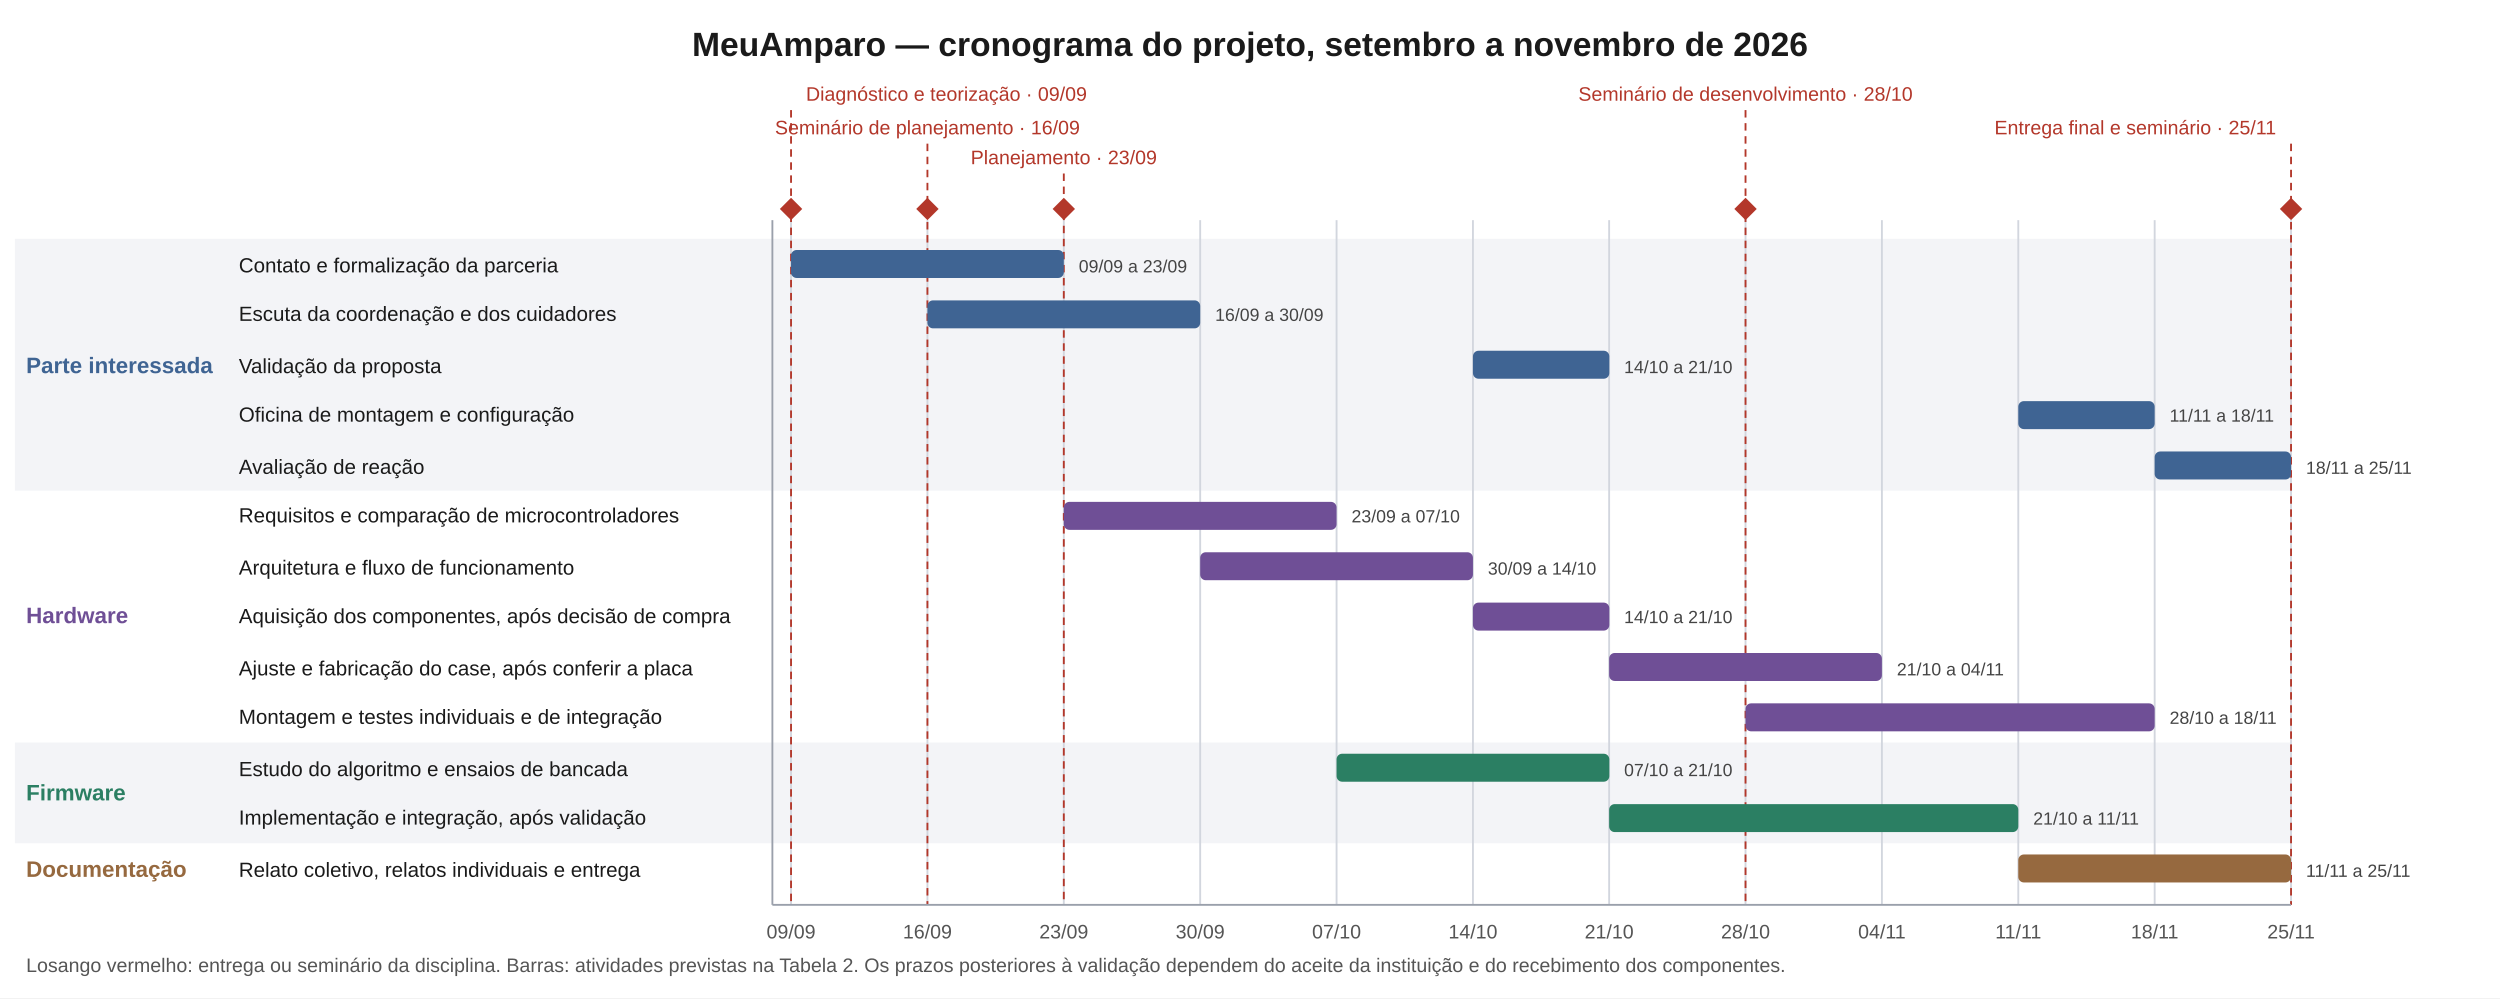
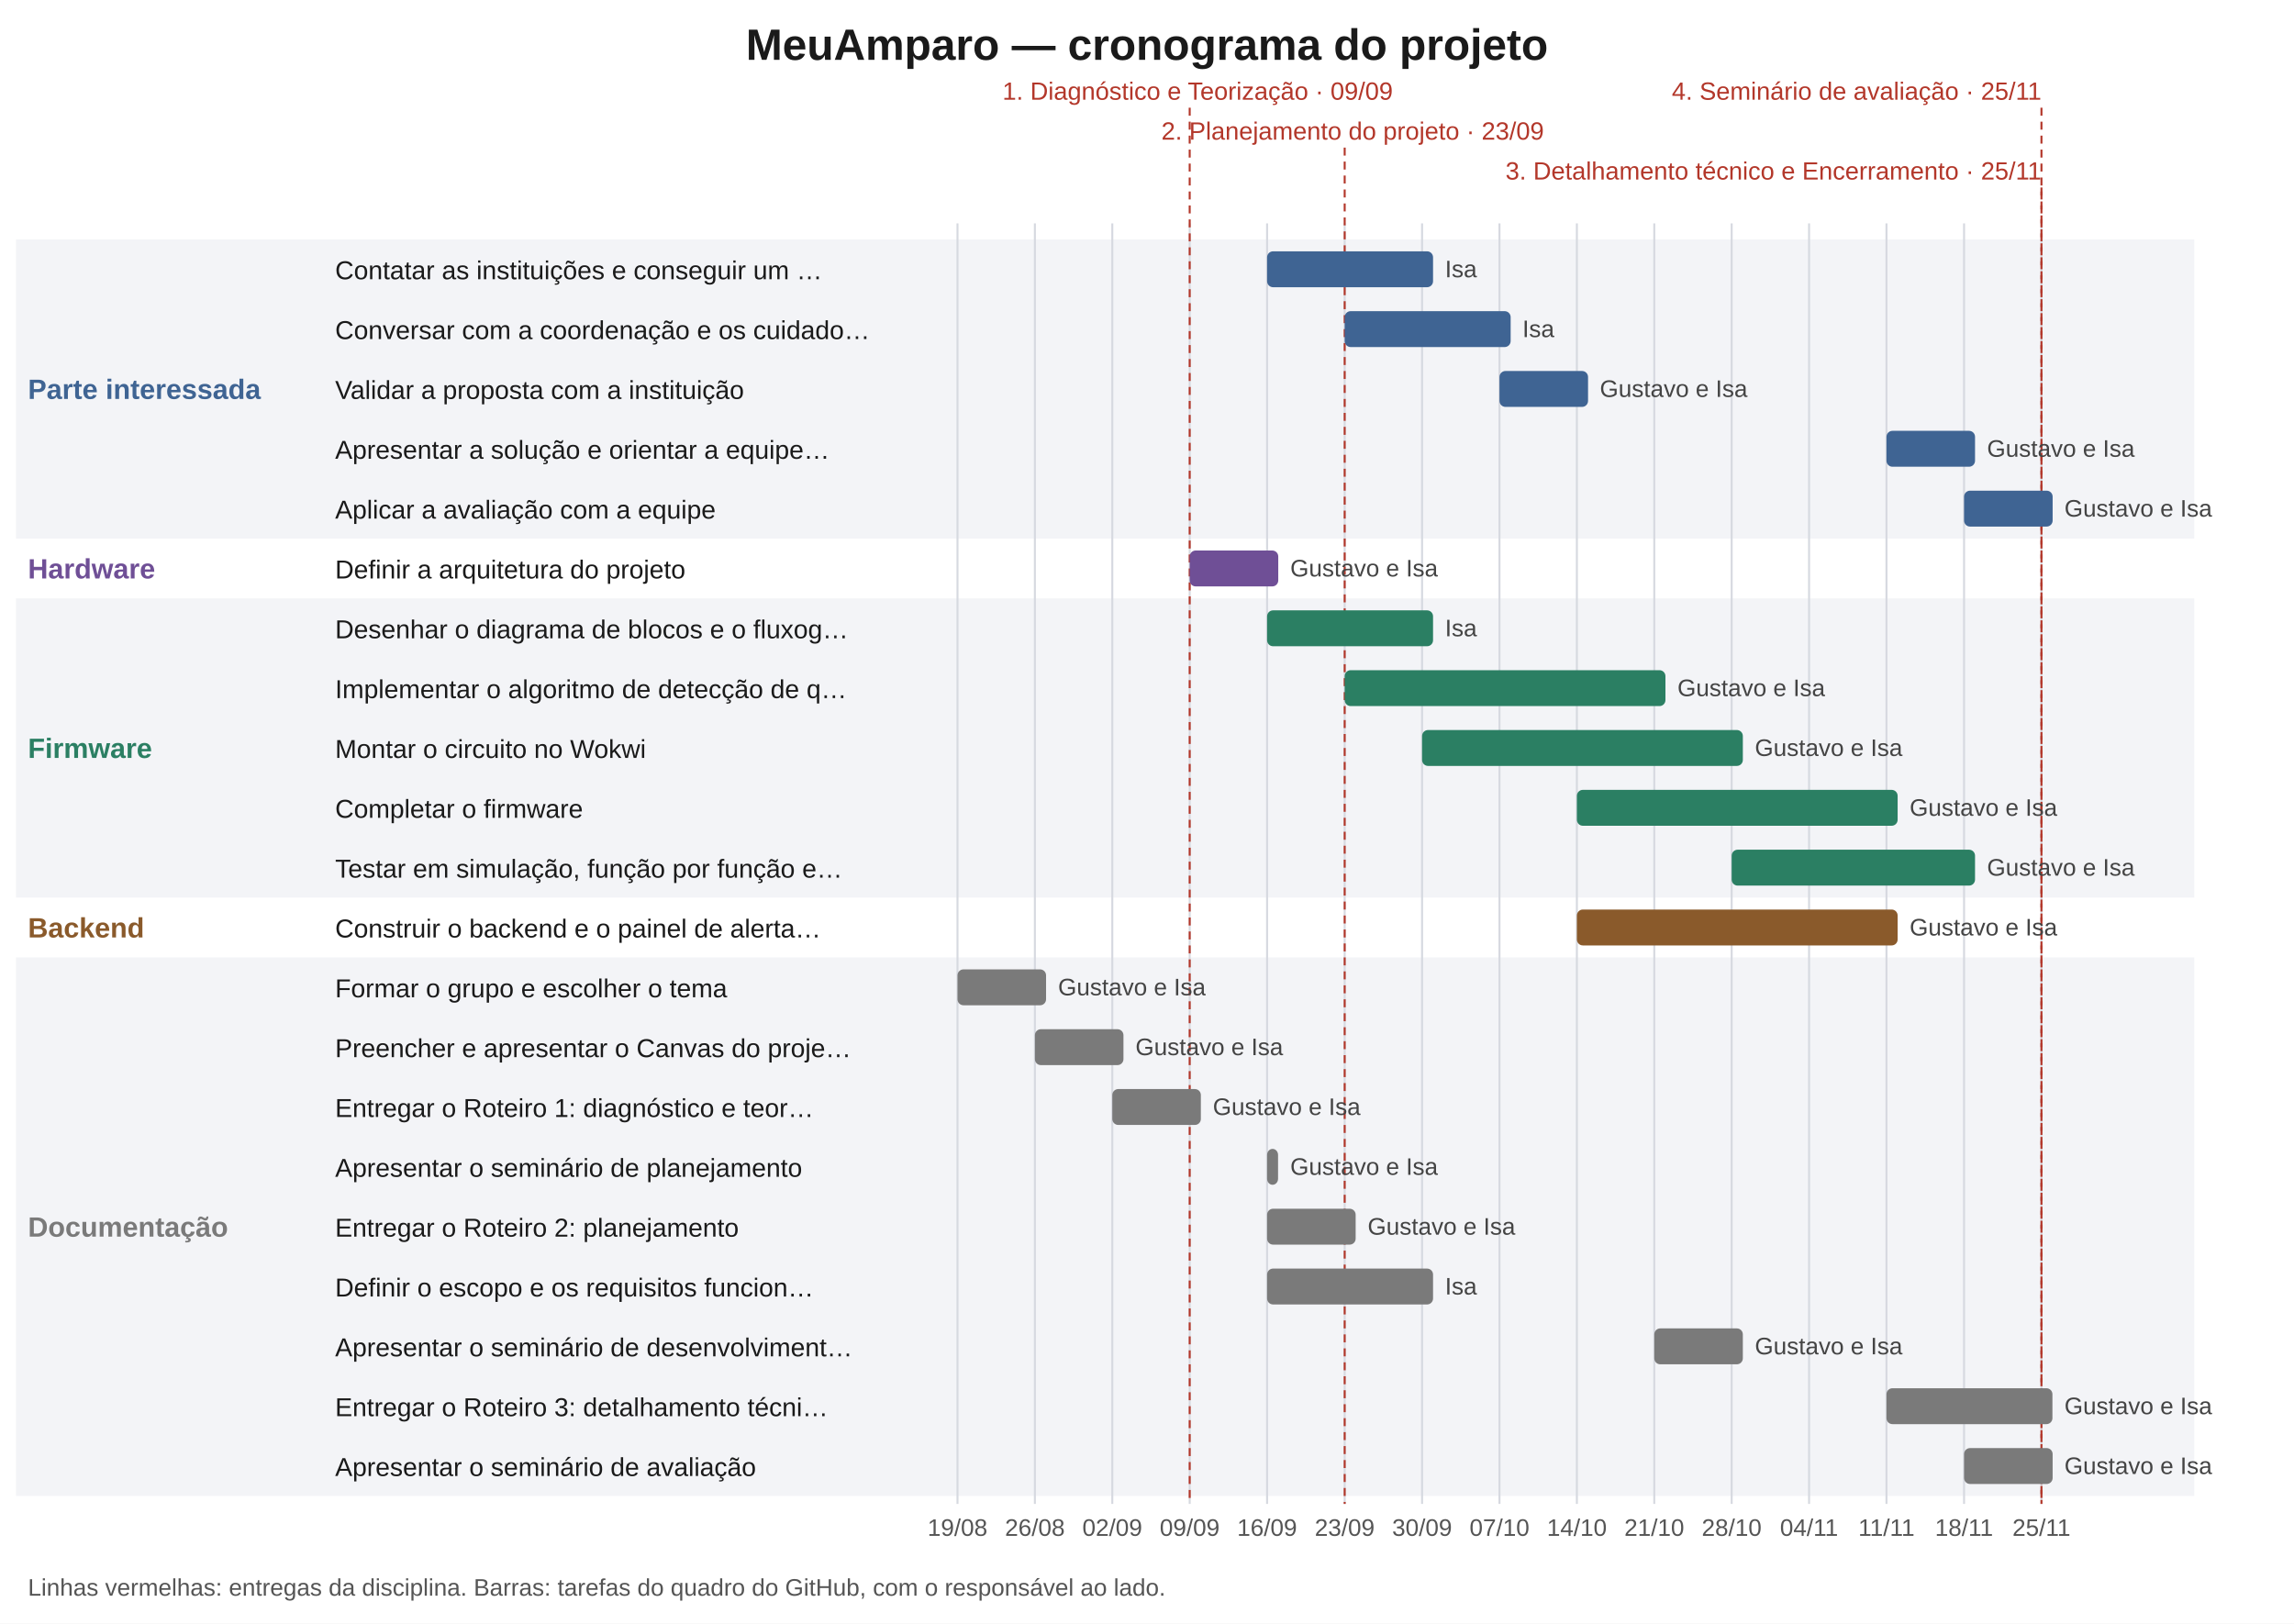
- <svg xmlns="http://www.w3.org/2000/svg" width="1340" height="535" viewBox="0 0 1340 535" font-family="Arial, Helvetica, sans-serif">
-   <rect width="1340" height="535" fill="#ffffff" />
-   <text x="670" y="30" text-anchor="middle" font-size="18" font-weight="bold" fill="#1a1a1a">MeuAmparo — cronograma do projeto, setembro a novembro de 2026</text>
-   <rect x="8" y="128" width="1220" height="135" fill="#f3f4f7" />
-   <text x="14" y="200" font-size="12" font-weight="bold" fill="#3f6493">Parte interessada</text>
-   <text x="14" y="334" font-size="12" font-weight="bold" fill="#6f4f96">Hardware</text>
-   <rect x="8" y="398" width="1220" height="54" fill="#f3f4f7" />
-   <text x="14" y="429" font-size="12" font-weight="bold" fill="#2b7f63">Firmware</text>
-   <text x="14" y="470" font-size="12" font-weight="bold" fill="#96693f">Documentação</text>
-   <line x1="424.0" y1="118" x2="424.0" y2="485" stroke="#d2d6de" stroke-width="1" />
-   <text x="424.0" y="503" text-anchor="middle" font-size="10.5" fill="#555">09/09</text>
-   <line x1="497.1" y1="118" x2="497.1" y2="485" stroke="#d2d6de" stroke-width="1" />
-   <text x="497.1" y="503" text-anchor="middle" font-size="10.5" fill="#555">16/09</text>
-   <line x1="570.2" y1="118" x2="570.2" y2="485" stroke="#d2d6de" stroke-width="1" />
-   <text x="570.2" y="503" text-anchor="middle" font-size="10.5" fill="#555">23/09</text>
-   <line x1="643.3" y1="118" x2="643.3" y2="485" stroke="#d2d6de" stroke-width="1" />
-   <text x="643.3" y="503" text-anchor="middle" font-size="10.5" fill="#555">30/09</text>
-   <line x1="716.4" y1="118" x2="716.4" y2="485" stroke="#d2d6de" stroke-width="1" />
-   <text x="716.4" y="503" text-anchor="middle" font-size="10.5" fill="#555">07/10</text>
-   <line x1="789.5" y1="118" x2="789.5" y2="485" stroke="#d2d6de" stroke-width="1" />
-   <text x="789.5" y="503" text-anchor="middle" font-size="10.5" fill="#555">14/10</text>
-   <line x1="862.5" y1="118" x2="862.5" y2="485" stroke="#d2d6de" stroke-width="1" />
-   <text x="862.5" y="503" text-anchor="middle" font-size="10.5" fill="#555">21/10</text>
-   <line x1="935.6" y1="118" x2="935.6" y2="485" stroke="#d2d6de" stroke-width="1" />
-   <text x="935.6" y="503" text-anchor="middle" font-size="10.5" fill="#555">28/10</text>
-   <line x1="1008.7" y1="118" x2="1008.7" y2="485" stroke="#d2d6de" stroke-width="1" />
-   <text x="1008.7" y="503" text-anchor="middle" font-size="10.5" fill="#555">04/11</text>
-   <line x1="1081.8" y1="118" x2="1081.8" y2="485" stroke="#d2d6de" stroke-width="1" />
-   <text x="1081.8" y="503" text-anchor="middle" font-size="10.5" fill="#555">11/11</text>
-   <line x1="1154.9" y1="118" x2="1154.9" y2="485" stroke="#d2d6de" stroke-width="1" />
-   <text x="1154.9" y="503" text-anchor="middle" font-size="10.5" fill="#555">18/11</text>
-   <line x1="1228.0" y1="118" x2="1228.0" y2="485" stroke="#d2d6de" stroke-width="1" />
-   <text x="1228.0" y="503" text-anchor="middle" font-size="10.5" fill="#555">25/11</text>
-   <line x1="414" y1="118" x2="414" y2="485" stroke="#9aa0ab" stroke-width="1" />
-   <line x1="424.0" y1="59" x2="424.0" y2="485" stroke="#b3372a" stroke-width="1" stroke-dasharray="4,3" />
-   <polygon points="424.0,106 430.0,112 424.0,118 418.0,112" fill="#b3372a" />
-   <text x="432.0" y="54" text-anchor="start" font-size="10.5" fill="#b3372a">Diagnóstico e teorização · 09/09</text>
-   <line x1="497.1" y1="77" x2="497.1" y2="485" stroke="#b3372a" stroke-width="1" stroke-dasharray="4,3" />
-   <polygon points="497.1,106 503.1,112 497.1,118 491.1,112" fill="#b3372a" />
-   <text x="497.1" y="72" text-anchor="middle" font-size="10.5" fill="#b3372a">Seminário de planejamento · 16/09</text>
-   <line x1="570.2" y1="93" x2="570.2" y2="485" stroke="#b3372a" stroke-width="1" stroke-dasharray="4,3" />
-   <polygon points="570.2,106 576.2,112 570.2,118 564.2,112" fill="#b3372a" />
-   <text x="570.2" y="88" text-anchor="middle" font-size="10.5" fill="#b3372a">Planejamento · 23/09</text>
-   <line x1="935.6" y1="59" x2="935.6" y2="485" stroke="#b3372a" stroke-width="1" stroke-dasharray="4,3" />
-   <polygon points="935.6,106 941.6,112 935.6,118 929.6,112" fill="#b3372a" />
-   <text x="935.6" y="54" text-anchor="middle" font-size="10.5" fill="#b3372a">Seminário de desenvolvimento · 28/10</text>
-   <line x1="1228.0" y1="77" x2="1228.0" y2="485" stroke="#b3372a" stroke-width="1" stroke-dasharray="4,3" />
-   <polygon points="1228.0,106 1234.0,112 1228.0,118 1222.0,112" fill="#b3372a" />
-   <text x="1220.0" y="72" text-anchor="end" font-size="10.5" fill="#b3372a">Entrega final e seminário · 25/11</text>
-   <text x="128" y="146" font-size="11" fill="#1a1a1a">Contato e formalização da parceria</text>
-   <rect x="424.0" y="134.0" width="146.2" height="15" rx="3" fill="#3f6493" />
-   <text x="578.2" y="146" font-size="9.5" fill="#444">09/09 a 23/09</text>
-   <text x="128" y="172" font-size="11" fill="#1a1a1a">Escuta da coordenação e dos cuidadores</text>
-   <rect x="497.1" y="161.0" width="146.2" height="15" rx="3" fill="#3f6493" />
-   <text x="651.3" y="172" font-size="9.5" fill="#444">16/09 a 30/09</text>
-   <text x="128" y="200" font-size="11" fill="#1a1a1a">Validação da proposta</text>
-   <rect x="789.5" y="188.0" width="73.1" height="15" rx="3" fill="#3f6493" />
-   <text x="870.5" y="200" font-size="9.5" fill="#444">14/10 a 21/10</text>
-   <text x="128" y="226" font-size="11" fill="#1a1a1a">Oficina de montagem e configuração</text>
-   <rect x="1081.8" y="215.0" width="73.1" height="15" rx="3" fill="#3f6493" />
-   <text x="1162.9" y="226" font-size="9.5" fill="#444">11/11 a 18/11</text>
-   <text x="128" y="254" font-size="11" fill="#1a1a1a">Avaliação de reação</text>
-   <rect x="1154.9" y="242.0" width="73.1" height="15" rx="3" fill="#3f6493" />
-   <text x="1236.0" y="254" font-size="9.5" fill="#444">18/11 a 25/11</text>
-   <text x="128" y="280" font-size="11" fill="#1a1a1a">Requisitos e comparação de microcontroladores</text>
-   <rect x="570.2" y="269.0" width="146.2" height="15" rx="3" fill="#6f4f96" />
-   <text x="724.4" y="280" font-size="9.5" fill="#444">23/09 a 07/10</text>
-   <text x="128" y="308" font-size="11" fill="#1a1a1a">Arquitetura e fluxo de funcionamento</text>
-   <rect x="643.3" y="296.0" width="146.2" height="15" rx="3" fill="#6f4f96" />
-   <text x="797.5" y="308" font-size="9.5" fill="#444">30/09 a 14/10</text>
-   <text x="128" y="334" font-size="11" fill="#1a1a1a">Aquisição dos componentes, após decisão de compra</text>
-   <rect x="789.5" y="323.0" width="73.1" height="15" rx="3" fill="#6f4f96" />
-   <text x="870.5" y="334" font-size="9.5" fill="#444">14/10 a 21/10</text>
-   <text x="128" y="362" font-size="11" fill="#1a1a1a">Ajuste e fabricação do case, após conferir a placa</text>
-   <rect x="862.5" y="350.0" width="146.2" height="15" rx="3" fill="#6f4f96" />
-   <text x="1016.7" y="362" font-size="9.5" fill="#444">21/10 a 04/11</text>
-   <text x="128" y="388" font-size="11" fill="#1a1a1a">Montagem e testes individuais e de integração</text>
-   <rect x="935.6" y="377.0" width="219.3" height="15" rx="3" fill="#6f4f96" />
-   <text x="1162.9" y="388" font-size="9.5" fill="#444">28/10 a 18/11</text>
-   <text x="128" y="416" font-size="11" fill="#1a1a1a">Estudo do algoritmo e ensaios de bancada</text>
-   <rect x="716.4" y="404.0" width="146.2" height="15" rx="3" fill="#2b7f63" />
-   <text x="870.5" y="416" font-size="9.5" fill="#444">07/10 a 21/10</text>
-   <text x="128" y="442" font-size="11" fill="#1a1a1a">Implementação e integração, após validação</text>
-   <rect x="862.5" y="431.0" width="219.3" height="15" rx="3" fill="#2b7f63" />
-   <text x="1089.8" y="442" font-size="9.5" fill="#444">21/10 a 11/11</text>
-   <text x="128" y="470" font-size="11" fill="#1a1a1a">Relato coletivo, relatos individuais e entrega</text>
-   <rect x="1081.8" y="458.0" width="146.2" height="15" rx="3" fill="#96693f" />
-   <text x="1236.0" y="470" font-size="9.5" fill="#444">11/11 a 25/11</text>
-   <line x1="414" y1="485" x2="1228" y2="485" stroke="#9aa0ab" stroke-width="1" />
-   <text x="14" y="521" font-size="10.5" fill="#555">Losango vermelho: entrega ou seminário da disciplina. Barras: atividades previstas na Tabela 2. Os prazos posteriores à validação dependem do aceite da instituição e do recebimento dos componentes.</text>
+ <svg xmlns="http://www.w3.org/2000/svg" width="1150" height="814" viewBox="0 0 1150 814" font-family="Arial, Helvetica, sans-serif">
+   <rect width="1150" height="814" fill="#fff" />
+   <text x="575" y="30" text-anchor="middle" font-size="22" font-weight="bold" fill="#1a1a1a">MeuAmparo — cronograma do projeto</text>
+   <rect x="8" y="120" width="1092" height="150" fill="#f3f4f7" />
+   <text x="14" y="200" font-size="14" font-weight="bold" fill="#3f6493">Parte interessada</text>
+   <text x="14" y="290" font-size="14" font-weight="bold" fill="#6f4f96">Hardware</text>
+   <rect x="8" y="300" width="1092" height="150" fill="#f3f4f7" />
+   <text x="14" y="380" font-size="14" font-weight="bold" fill="#2b7f63">Firmware</text>
+   <text x="14" y="470" font-size="14" font-weight="bold" fill="#8a5a2b">Backend</text>
+   <rect x="8" y="480" width="1092" height="270" fill="#f3f4f7" />
+   <text x="14" y="620" font-size="14" font-weight="bold" fill="#7a7a7a">Documentação</text>
+   <line x1="480.0" y1="112" x2="480.0" y2="754" stroke="#d6d9e0" />
+   <text x="480.0" y="770" text-anchor="middle" font-size="12" fill="#555">19/08</text>
+   <line x1="518.8" y1="112" x2="518.8" y2="754" stroke="#d6d9e0" />
+   <text x="518.8" y="770" text-anchor="middle" font-size="12" fill="#555">26/08</text>
+   <line x1="557.6" y1="112" x2="557.6" y2="754" stroke="#d6d9e0" />
+   <text x="557.6" y="770" text-anchor="middle" font-size="12" fill="#555">02/09</text>
+   <line x1="596.4" y1="112" x2="596.4" y2="754" stroke="#d6d9e0" />
+   <text x="596.4" y="770" text-anchor="middle" font-size="12" fill="#555">09/09</text>
+   <line x1="635.2" y1="112" x2="635.2" y2="754" stroke="#d6d9e0" />
+   <text x="635.2" y="770" text-anchor="middle" font-size="12" fill="#555">16/09</text>
+   <line x1="674.1" y1="112" x2="674.1" y2="754" stroke="#d6d9e0" />
+   <text x="674.1" y="770" text-anchor="middle" font-size="12" fill="#555">23/09</text>
+   <line x1="712.9" y1="112" x2="712.9" y2="754" stroke="#d6d9e0" />
+   <text x="712.9" y="770" text-anchor="middle" font-size="12" fill="#555">30/09</text>
+   <line x1="751.7" y1="112" x2="751.7" y2="754" stroke="#d6d9e0" />
+   <text x="751.7" y="770" text-anchor="middle" font-size="12" fill="#555">07/10</text>
+   <line x1="790.5" y1="112" x2="790.5" y2="754" stroke="#d6d9e0" />
+   <text x="790.5" y="770" text-anchor="middle" font-size="12" fill="#555">14/10</text>
+   <line x1="829.3" y1="112" x2="829.3" y2="754" stroke="#d6d9e0" />
+   <text x="829.3" y="770" text-anchor="middle" font-size="12" fill="#555">21/10</text>
+   <line x1="868.1" y1="112" x2="868.1" y2="754" stroke="#d6d9e0" />
+   <text x="868.1" y="770" text-anchor="middle" font-size="12" fill="#555">28/10</text>
+   <line x1="906.9" y1="112" x2="906.9" y2="754" stroke="#d6d9e0" />
+   <text x="906.9" y="770" text-anchor="middle" font-size="12" fill="#555">04/11</text>
+   <line x1="945.7" y1="112" x2="945.7" y2="754" stroke="#d6d9e0" />
+   <text x="945.7" y="770" text-anchor="middle" font-size="12" fill="#555">11/11</text>
+   <line x1="984.6" y1="112" x2="984.6" y2="754" stroke="#d6d9e0" />
+   <text x="984.6" y="770" text-anchor="middle" font-size="12" fill="#555">18/11</text>
+   <line x1="1023.4" y1="112" x2="1023.4" y2="754" stroke="#d6d9e0" />
+   <text x="1023.4" y="770" text-anchor="middle" font-size="12" fill="#555">25/11</text>
+   <line x1="596.4" y1="54" x2="596.4" y2="754" stroke="#b3372a" stroke-dasharray="4,3" />
+   <text x="600.4" y="50" text-anchor="middle" font-size="12.5" fill="#b3372a">1. Diagnóstico e Teorização · 09/09</text>
+   <line x1="674.1" y1="74" x2="674.1" y2="754" stroke="#b3372a" stroke-dasharray="4,3" />
+   <text x="678.1" y="70" text-anchor="middle" font-size="12.5" fill="#b3372a">2. Planejamento do projeto · 23/09</text>
+   <line x1="1023.4" y1="94" x2="1023.4" y2="754" stroke="#b3372a" stroke-dasharray="4,3" />
+   <text x="1023.4" y="90" text-anchor="end" font-size="12.5" fill="#b3372a">3. Detalhamento técnico e Encerramento · 25/11</text>
+   <line x1="1023.4" y1="54" x2="1023.4" y2="754" stroke="#b3372a" stroke-dasharray="4,3" />
+   <text x="1023.4" y="50" text-anchor="end" font-size="12.5" fill="#b3372a">4. Seminário de avaliação · 25/11</text>
+   <text x="168" y="140" font-size="13" fill="#1a1a1a">Contatar as instituições e conseguir um …</text>
+   <rect x="635.2" y="126.0" width="83.2" height="18" rx="3" fill="#3f6493" />
+   <text x="724.4" y="139" font-size="12" fill="#444">Isa</text>
+   <text x="168" y="170" font-size="13" fill="#1a1a1a">Conversar com a coordenação e os cuidado…</text>
+   <rect x="674.1" y="156.0" width="83.2" height="18" rx="3" fill="#3f6493" />
+   <text x="763.2" y="169" font-size="12" fill="#444">Isa</text>
+   <text x="168" y="200" font-size="13" fill="#1a1a1a">Validar a proposta com a instituição</text>
+   <rect x="751.7" y="186.0" width="44.4" height="18" rx="3" fill="#3f6493" />
+   <text x="802.0" y="199" font-size="12" fill="#444">Gustavo e Isa</text>
+   <text x="168" y="230" font-size="13" fill="#1a1a1a">Apresentar a solução e orientar a equipe…</text>
+   <rect x="945.7" y="216.0" width="44.4" height="18" rx="3" fill="#3f6493" />
+   <text x="996.1" y="229" font-size="12" fill="#444">Gustavo e Isa</text>
+   <text x="168" y="260" font-size="13" fill="#1a1a1a">Aplicar a avaliação com a equipe</text>
+   <rect x="984.6" y="246.0" width="44.4" height="18" rx="3" fill="#3f6493" />
+   <text x="1034.9" y="259" font-size="12" fill="#444">Gustavo e Isa</text>
+   <text x="168" y="290" font-size="13" fill="#1a1a1a">Definir a arquitetura do projeto</text>
+   <rect x="596.4" y="276.0" width="44.4" height="18" rx="3" fill="#6f4f96" />
+   <text x="646.8" y="289" font-size="12" fill="#444">Gustavo e Isa</text>
+   <text x="168" y="320" font-size="13" fill="#1a1a1a">Desenhar o diagrama de blocos e o fluxog…</text>
+   <rect x="635.2" y="306.0" width="83.2" height="18" rx="3" fill="#2b7f63" />
+   <text x="724.4" y="319" font-size="12" fill="#444">Isa</text>
+   <text x="168" y="350" font-size="13" fill="#1a1a1a">Implementar o algoritmo de detecção de q…</text>
+   <rect x="674.1" y="336.0" width="160.8" height="18" rx="3" fill="#2b7f63" />
+   <text x="840.9" y="349" font-size="12" fill="#444">Gustavo e Isa</text>
+   <text x="168" y="380" font-size="13" fill="#1a1a1a">Montar o circuito no Wokwi</text>
+   <rect x="712.9" y="366.0" width="160.8" height="18" rx="3" fill="#2b7f63" />
+   <text x="879.7" y="379" font-size="12" fill="#444">Gustavo e Isa</text>
+   <text x="168" y="410" font-size="13" fill="#1a1a1a">Completar o firmware</text>
+   <rect x="790.5" y="396.0" width="160.8" height="18" rx="3" fill="#2b7f63" />
+   <text x="957.3" y="409" font-size="12" fill="#444">Gustavo e Isa</text>
+   <text x="168" y="440" font-size="13" fill="#1a1a1a">Testar em simulação, função por função e…</text>
+   <rect x="868.1" y="426.0" width="122.0" height="18" rx="3" fill="#2b7f63" />
+   <text x="996.1" y="439" font-size="12" fill="#444">Gustavo e Isa</text>
+   <text x="168" y="470" font-size="13" fill="#1a1a1a">Construir o backend e o painel de alerta…</text>
+   <rect x="790.5" y="456.0" width="160.8" height="18" rx="3" fill="#8a5a2b" />
+   <text x="957.3" y="469" font-size="12" fill="#444">Gustavo e Isa</text>
+   <text x="168" y="500" font-size="13" fill="#1a1a1a">Formar o grupo e escolher o tema</text>
+   <rect x="480.0" y="486.0" width="44.4" height="18" rx="3" fill="#7a7a7a" />
+   <text x="530.4" y="499" font-size="12" fill="#444">Gustavo e Isa</text>
+   <text x="168" y="530" font-size="13" fill="#1a1a1a">Preencher e apresentar o Canvas do proje…</text>
+   <rect x="518.8" y="516.0" width="44.4" height="18" rx="3" fill="#7a7a7a" />
+   <text x="569.2" y="529" font-size="12" fill="#444">Gustavo e Isa</text>
+   <text x="168" y="560" font-size="13" fill="#1a1a1a">Entregar o Roteiro 1: diagnóstico e teor…</text>
+   <rect x="557.6" y="546.0" width="44.4" height="18" rx="3" fill="#7a7a7a" />
+   <text x="608.0" y="559" font-size="12" fill="#444">Gustavo e Isa</text>
+   <text x="168" y="590" font-size="13" fill="#1a1a1a">Apresentar o seminário de planejamento</text>
+   <rect x="635.2" y="576.0" width="5.5" height="18" rx="3" fill="#7a7a7a" />
+   <text x="646.8" y="589" font-size="12" fill="#444">Gustavo e Isa</text>
+   <text x="168" y="620" font-size="13" fill="#1a1a1a">Entregar o Roteiro 2: planejamento</text>
+   <rect x="635.2" y="606.0" width="44.4" height="18" rx="3" fill="#7a7a7a" />
+   <text x="685.6" y="619" font-size="12" fill="#444">Gustavo e Isa</text>
+   <text x="168" y="650" font-size="13" fill="#1a1a1a">Definir o escopo e os requisitos funcion…</text>
+   <rect x="635.2" y="636.0" width="83.2" height="18" rx="3" fill="#7a7a7a" />
+   <text x="724.4" y="649" font-size="12" fill="#444">Isa</text>
+   <text x="168" y="680" font-size="13" fill="#1a1a1a">Apresentar o seminário de desenvolviment…</text>
+   <rect x="829.3" y="666.0" width="44.4" height="18" rx="3" fill="#7a7a7a" />
+   <text x="879.7" y="679" font-size="12" fill="#444">Gustavo e Isa</text>
+   <text x="168" y="710" font-size="13" fill="#1a1a1a">Entregar o Roteiro 3: detalhamento técni…</text>
+   <rect x="945.7" y="696.0" width="83.2" height="18" rx="3" fill="#7a7a7a" />
+   <text x="1034.9" y="709" font-size="12" fill="#444">Gustavo e Isa</text>
+   <text x="168" y="740" font-size="13" fill="#1a1a1a">Apresentar o seminário de avaliação</text>
+   <rect x="984.6" y="726.0" width="44.4" height="18" rx="3" fill="#7a7a7a" />
+   <text x="1034.9" y="739" font-size="12" fill="#444">Gustavo e Isa</text>
+   <text x="14" y="800" font-size="12" fill="#555">Linhas vermelhas: entregas da disciplina. Barras: tarefas do quadro do GitHub, com o responsável ao lado.</text>
</svg>
